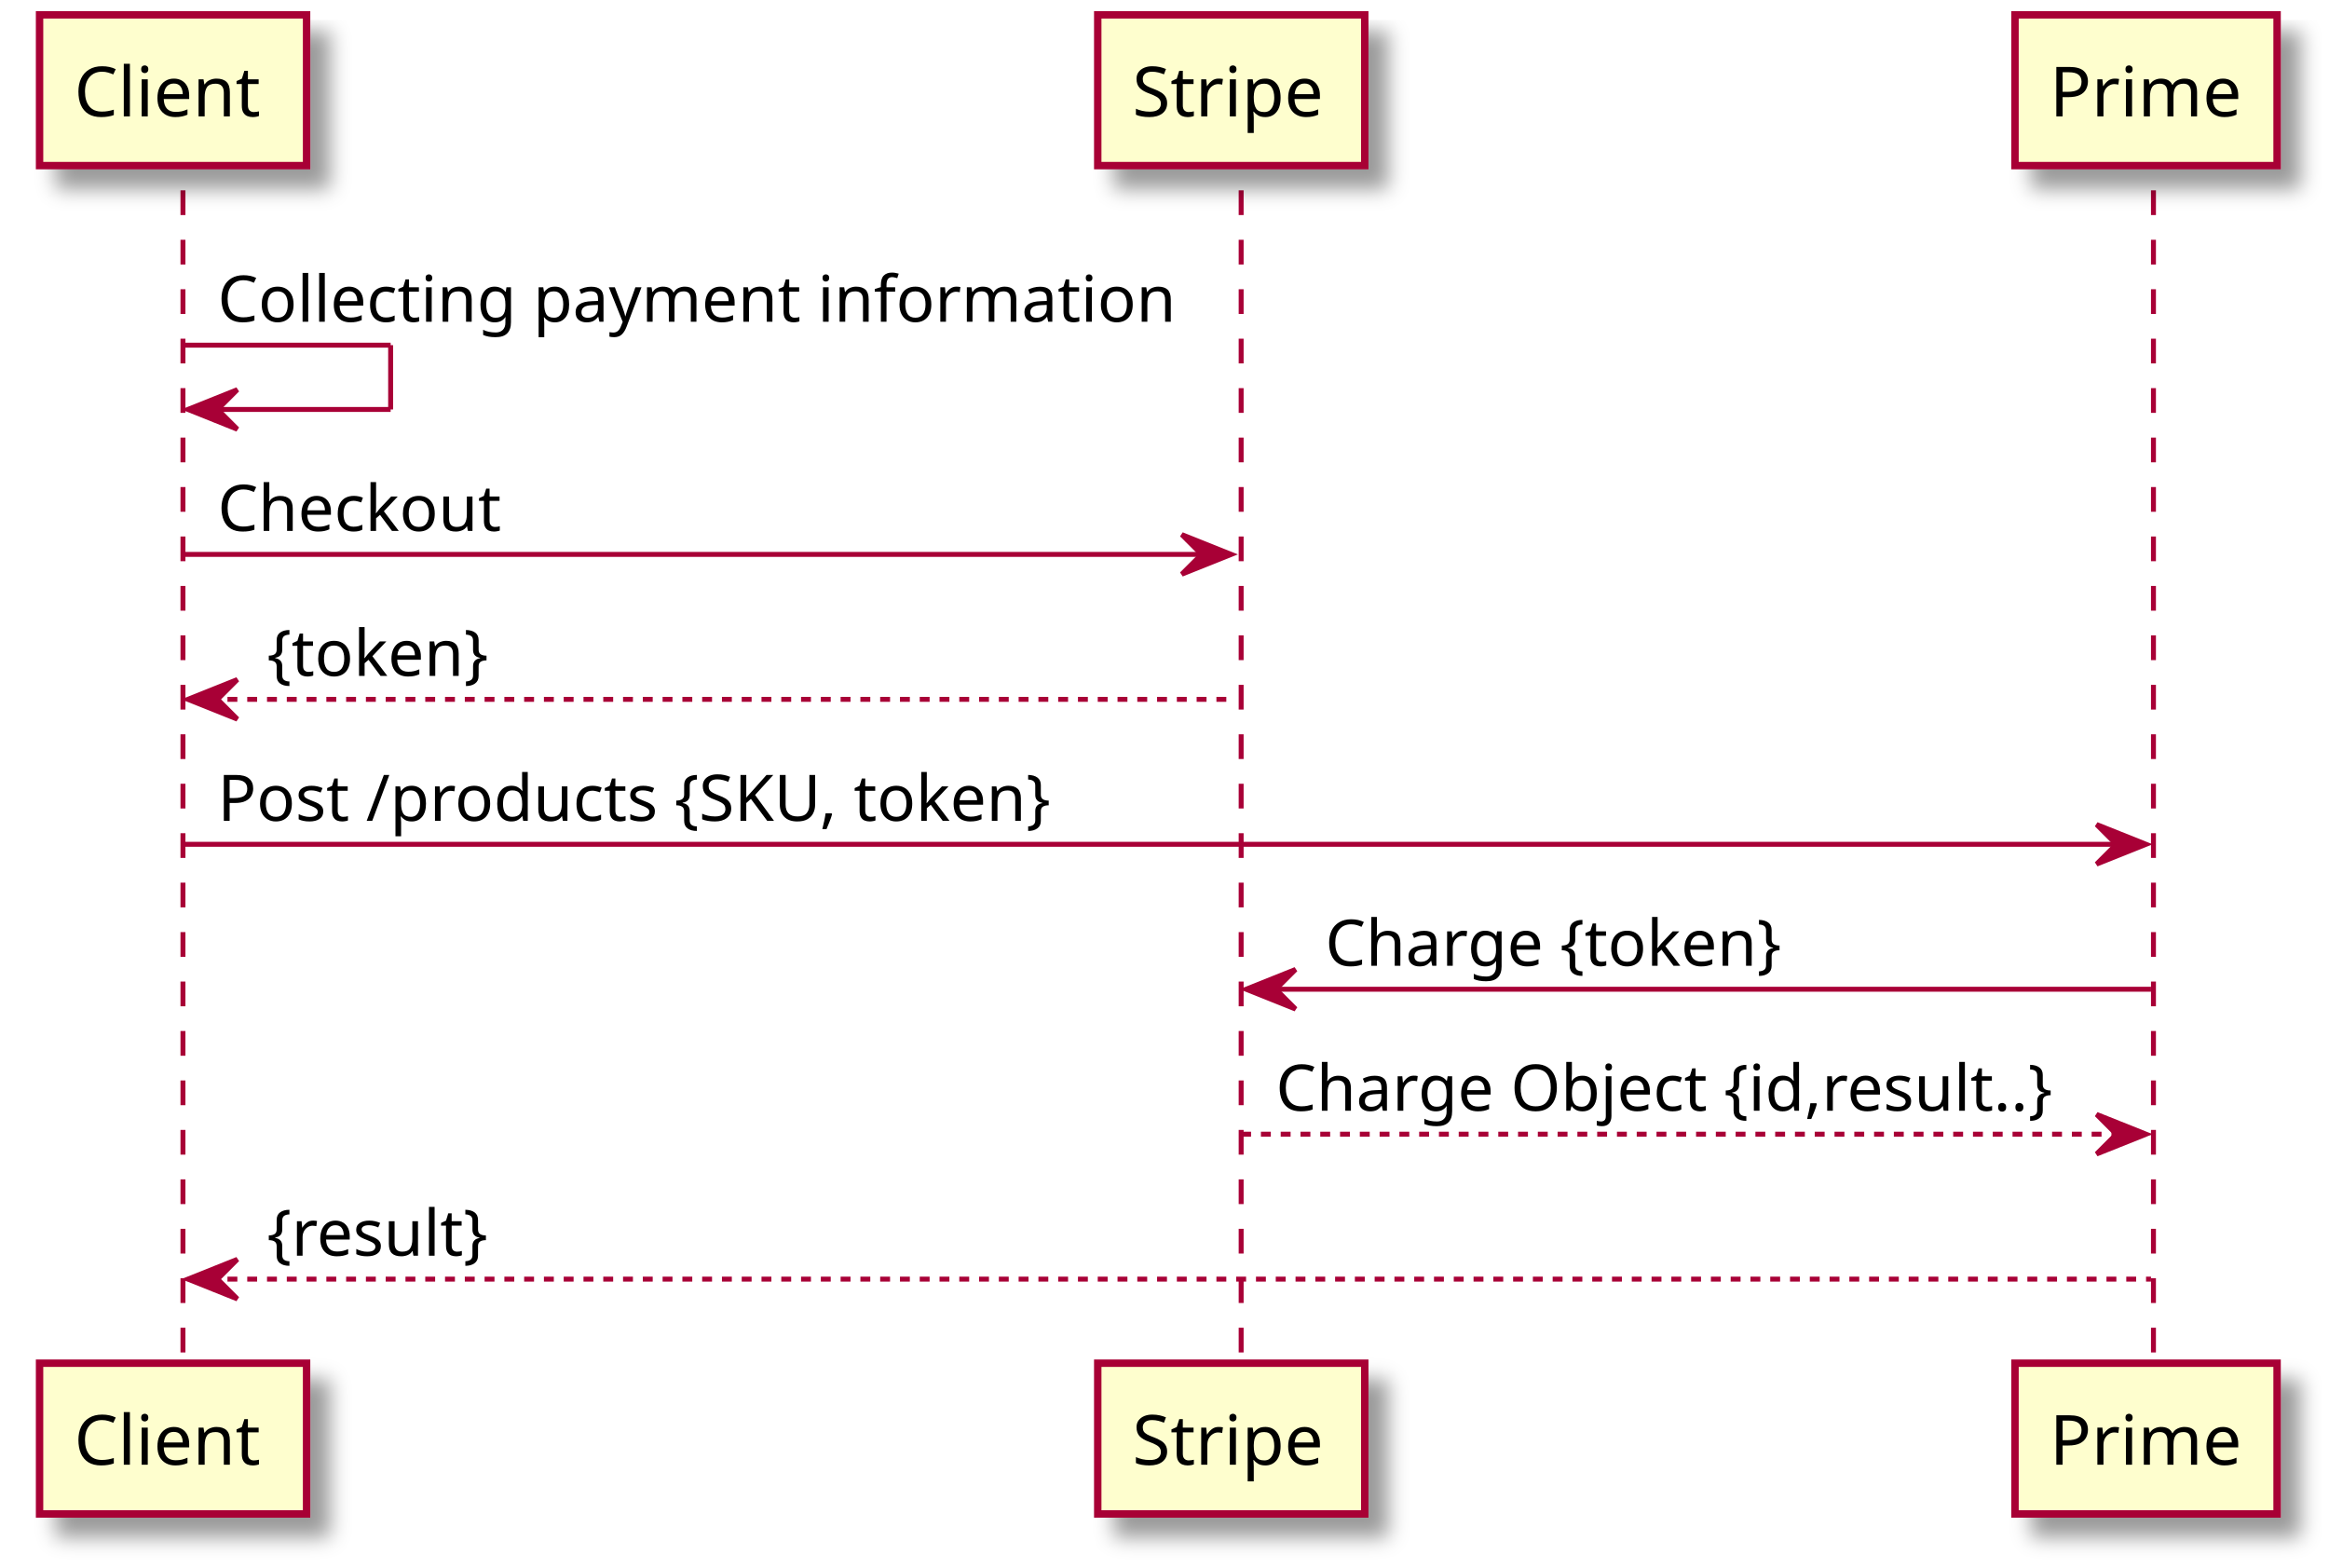
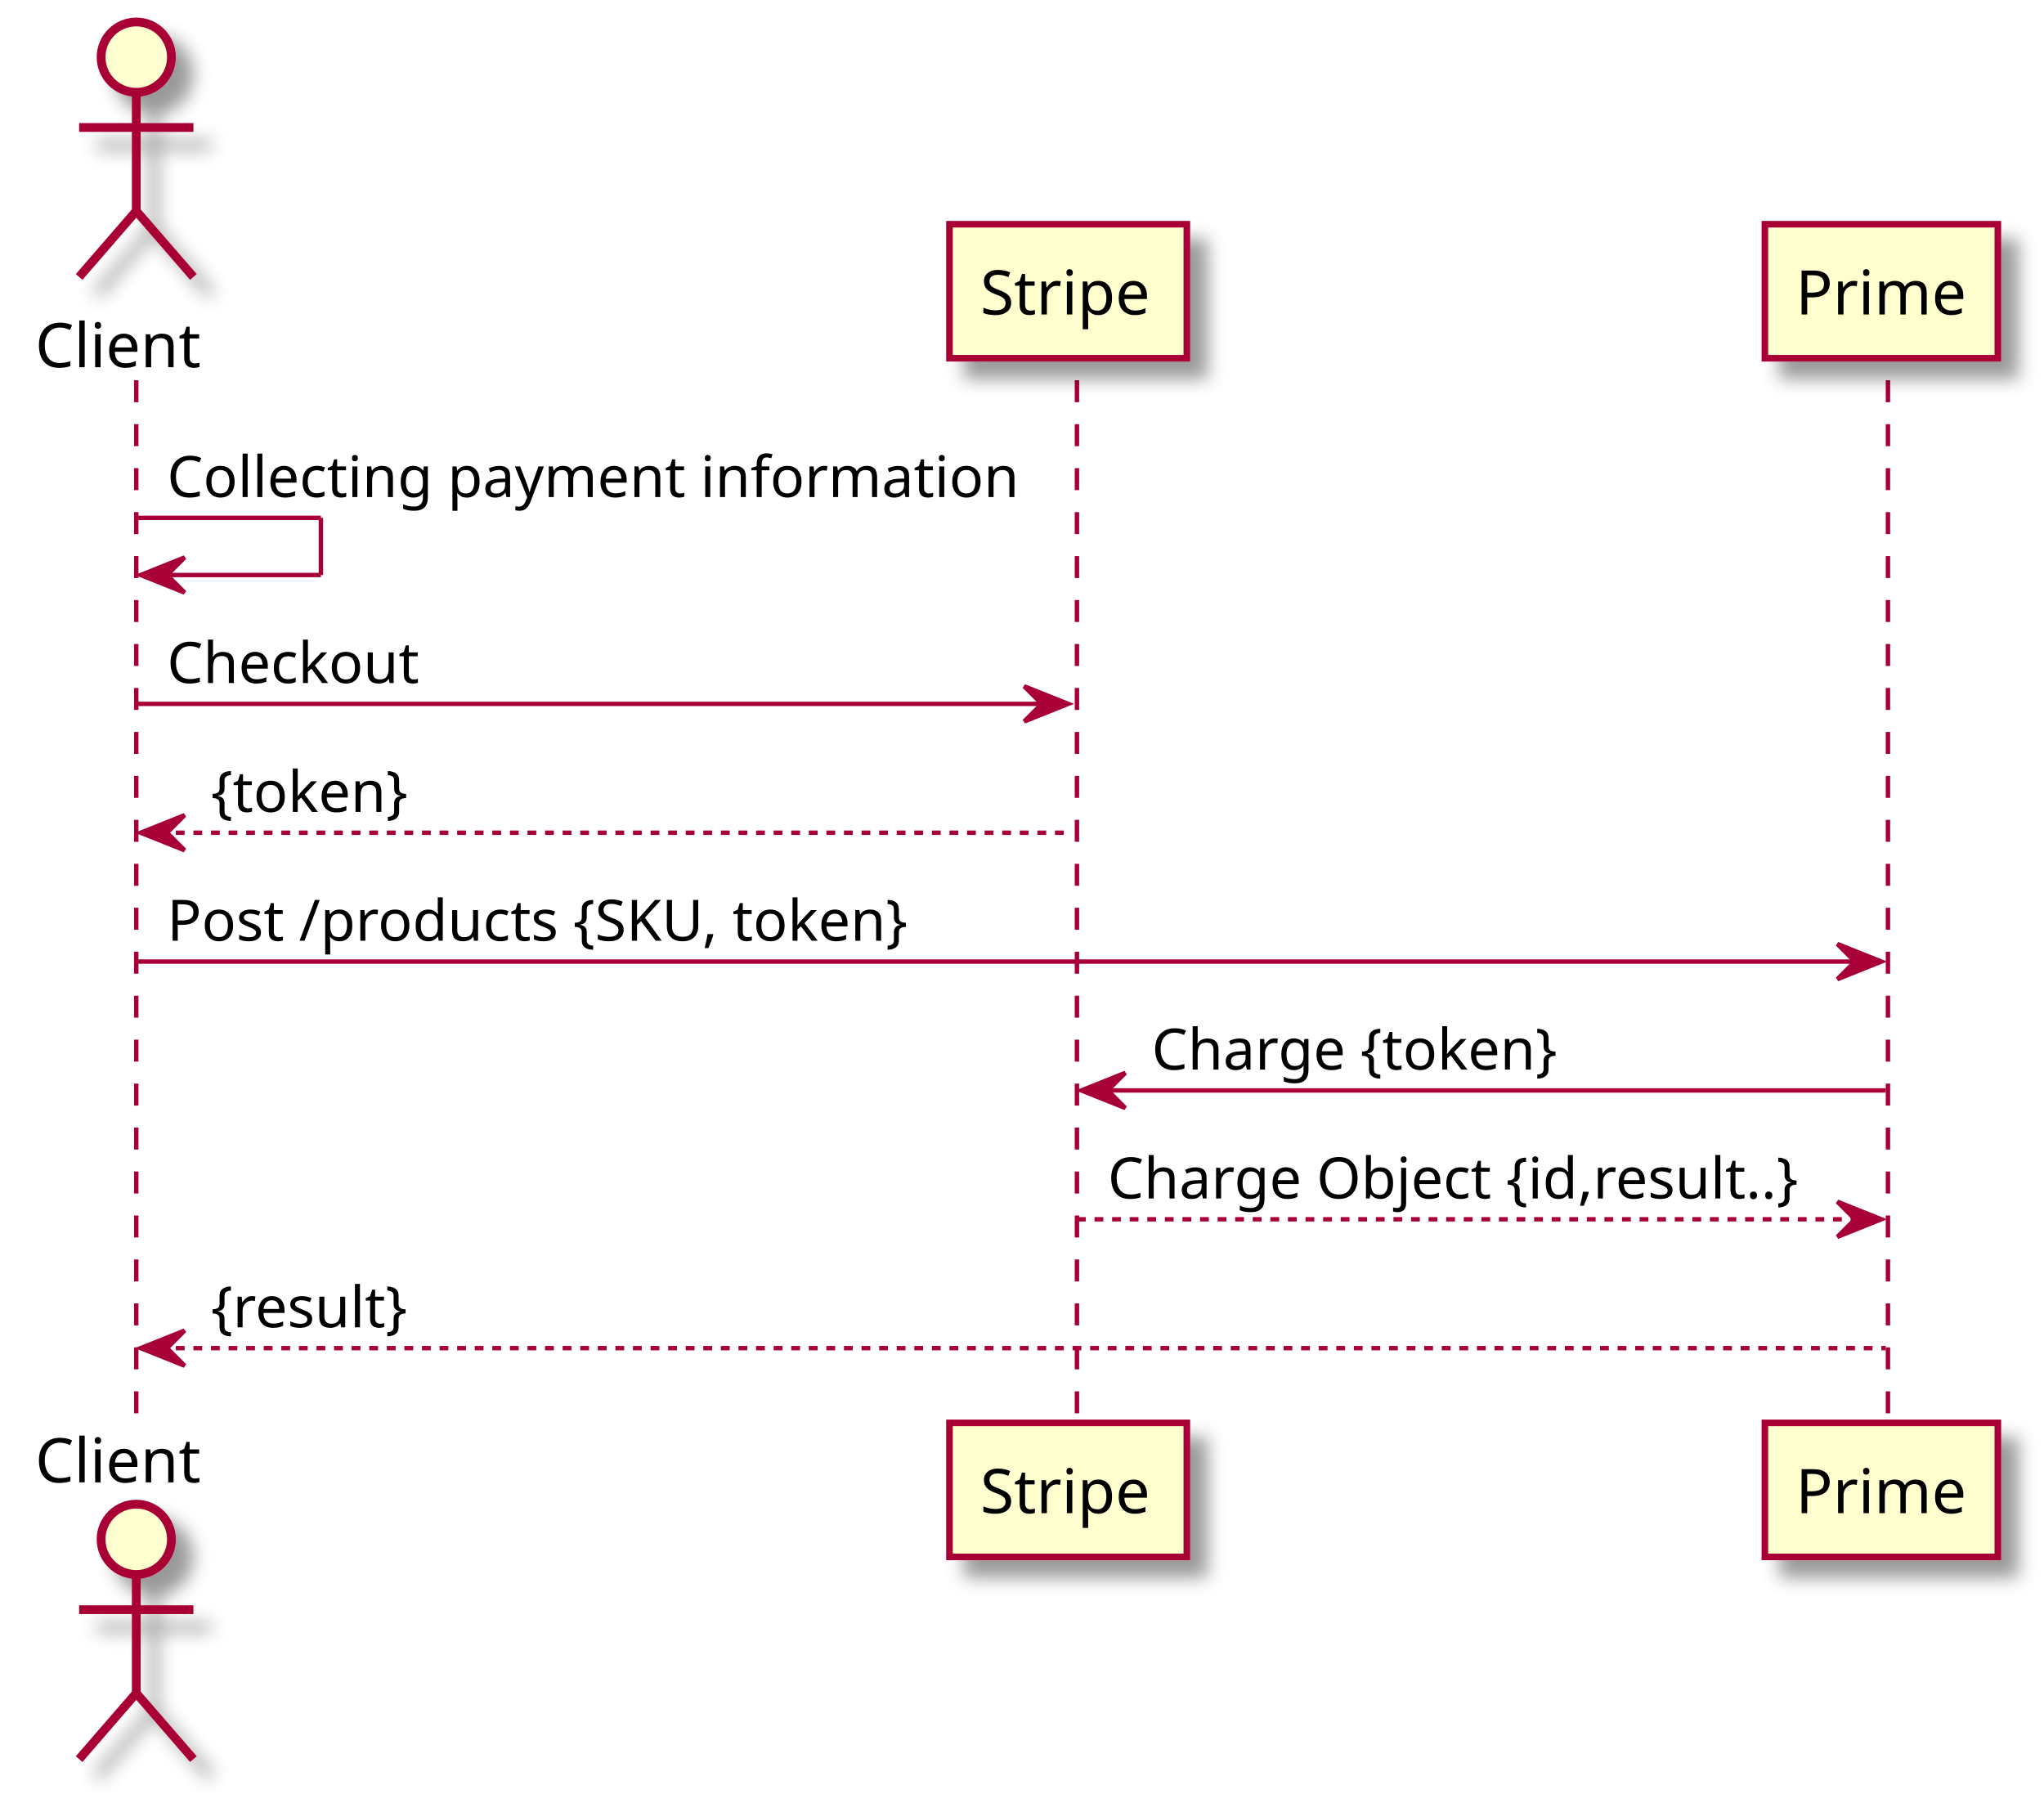
- <svg xmlns="http://www.w3.org/2000/svg" contentScriptType="application/ecmascript" contentStyleType="text/css" height="317px" preserveAspectRatio="none" style="width:471px;height:317px;" version="1.1" viewBox="0 0 471 317" width="471px" zoomAndPan="magnify">
+ <svg xmlns="http://www.w3.org/2000/svg" contentScriptType="application/ecmascript" contentStyleType="text/css" height="412px" preserveAspectRatio="none" style="width:465px;height:412px;" version="1.1" viewBox="0 0 465 412" width="465px" zoomAndPan="magnify">
  <defs>
-     <filter height="300%" id="f343536049cbm" width="300%" x="-1" y="-1">
+     <filter height="300%" id="f17ec0hqircec4" width="300%" x="-1" y="-1">
      <feGaussianBlur result="blurOut" stdDeviation="2.0" />
      <feColorMatrix in="blurOut" result="blurOut2" type="matrix" values="0 0 0 0 0 0 0 0 0 0 0 0 0 0 0 0 0 0 .4 0" />
      <feOffset dx="4.0" dy="4.0" in="blurOut2" result="blurOut3" />
      <feBlend in="SourceGraphic" in2="blurOut3" mode="normal" />
    </filter>
  </defs>
  <g>
-     <line style="stroke: #A80036; stroke-width: 1.0; stroke-dasharray: 5.0,5.0;" x1="37" x2="37" y1="38.488" y2="276.662" />
-     <line style="stroke: #A80036; stroke-width: 1.0; stroke-dasharray: 5.0,5.0;" x1="251" x2="251" y1="38.488" y2="276.662" />
-     <line style="stroke: #A80036; stroke-width: 1.0; stroke-dasharray: 5.0,5.0;" x1="435.5" x2="435.5" y1="38.488" y2="276.662" />
-     <rect fill="#FEFECE" filter="url(#f343536049cbm)" height="30.488" style="stroke: #A80036; stroke-width: 1.5;" width="54" x="8" y="3" />
-     <text fill="#000000" font-family="sans-serif" font-size="14" lengthAdjust="spacingAndGlyphs" textLength="40" x="15" y="23.535">Client</text>
-     <rect fill="#FEFECE" filter="url(#f343536049cbm)" height="30.488" style="stroke: #A80036; stroke-width: 1.5;" width="54" x="8" y="275.662" />
-     <text fill="#000000" font-family="sans-serif" font-size="14" lengthAdjust="spacingAndGlyphs" textLength="40" x="15" y="296.197">Client</text>
-     <rect fill="#FEFECE" filter="url(#f343536049cbm)" height="30.488" style="stroke: #A80036; stroke-width: 1.5;" width="54" x="222" y="3" />
-     <text fill="#000000" font-family="sans-serif" font-size="14" lengthAdjust="spacingAndGlyphs" textLength="40" x="229" y="23.535">Stripe</text>
-     <rect fill="#FEFECE" filter="url(#f343536049cbm)" height="30.488" style="stroke: #A80036; stroke-width: 1.5;" width="54" x="222" y="275.662" />
-     <text fill="#000000" font-family="sans-serif" font-size="14" lengthAdjust="spacingAndGlyphs" textLength="40" x="229" y="296.197">Stripe</text>
-     <rect fill="#FEFECE" filter="url(#f343536049cbm)" height="30.488" style="stroke: #A80036; stroke-width: 1.5;" width="53" x="407.5" y="3" />
-     <text fill="#000000" font-family="sans-serif" font-size="14" lengthAdjust="spacingAndGlyphs" textLength="39" x="414.5" y="23.535">Prime</text>
-     <rect fill="#FEFECE" filter="url(#f343536049cbm)" height="30.488" style="stroke: #A80036; stroke-width: 1.5;" width="53" x="407.5" y="275.662" />
-     <text fill="#000000" font-family="sans-serif" font-size="14" lengthAdjust="spacingAndGlyphs" textLength="39" x="414.5" y="296.197">Prime</text>
-     <line style="stroke: #A80036; stroke-width: 1.0;" x1="37" x2="79" y1="69.799" y2="69.799" />
-     <line style="stroke: #A80036; stroke-width: 1.0;" x1="79" x2="79" y1="69.799" y2="82.799" />
-     <line style="stroke: #A80036; stroke-width: 1.0;" x1="38" x2="79" y1="82.799" y2="82.799" />
-     <polygon fill="#A80036" points="48,78.799,38,82.799,48,86.799,44,82.799" style="stroke: #A80036; stroke-width: 1.0;" />
-     <text fill="#000000" font-family="sans-serif" font-size="13" lengthAdjust="spacingAndGlyphs" textLength="200" x="44" y="65.057">Collecting payment information</text>
-     <polygon fill="#A80036" points="239,108.109,249,112.109,239,116.109,243,112.109" style="stroke: #A80036; stroke-width: 1.0;" />
-     <line style="stroke: #A80036; stroke-width: 1.0;" x1="37" x2="245" y1="112.109" y2="112.109" />
-     <text fill="#000000" font-family="sans-serif" font-size="13" lengthAdjust="spacingAndGlyphs" textLength="60" x="44" y="107.367">Checkout</text>
-     <polygon fill="#A80036" points="48,137.42,38,141.42,48,145.42,44,141.42" style="stroke: #A80036; stroke-width: 1.0;" />
-     <line style="stroke: #A80036; stroke-width: 1.0; stroke-dasharray: 2.0,2.0;" x1="42" x2="250" y1="141.42" y2="141.42" />
-     <text fill="#000000" font-family="sans-serif" font-size="13" lengthAdjust="spacingAndGlyphs" textLength="44" x="54" y="136.678">{token}</text>
-     <polygon fill="#A80036" points="424,166.731,434,170.731,424,174.731,428,170.731" style="stroke: #A80036; stroke-width: 1.0;" />
-     <line style="stroke: #A80036; stroke-width: 1.0;" x1="37" x2="430" y1="170.731" y2="170.731" />
-     <text fill="#000000" font-family="sans-serif" font-size="13" lengthAdjust="spacingAndGlyphs" textLength="174" x="44" y="165.988">Post /products {SKU, token}</text>
-     <polygon fill="#A80036" points="262,196.041,252,200.041,262,204.041,258,200.041" style="stroke: #A80036; stroke-width: 1.0;" />
-     <line style="stroke: #A80036; stroke-width: 1.0;" x1="256" x2="435" y1="200.041" y2="200.041" />
-     <text fill="#000000" font-family="sans-serif" font-size="13" lengthAdjust="spacingAndGlyphs" textLength="92" x="268" y="195.299">Charge {token}</text>
-     <polygon fill="#A80036" points="424,225.352,434,229.352,424,233.352,428,229.352" style="stroke: #A80036; stroke-width: 1.0;" />
-     <line style="stroke: #A80036; stroke-width: 1.0; stroke-dasharray: 2.0,2.0;" x1="251" x2="430" y1="229.352" y2="229.352" />
-     <text fill="#000000" font-family="sans-serif" font-size="13" lengthAdjust="spacingAndGlyphs" textLength="161" x="258" y="224.609">Charge Object {id,result..}</text>
-     <polygon fill="#A80036" points="48,254.662,38,258.662,48,262.662,44,258.662" style="stroke: #A80036; stroke-width: 1.0;" />
-     <line style="stroke: #A80036; stroke-width: 1.0; stroke-dasharray: 2.0,2.0;" x1="42" x2="435" y1="258.662" y2="258.662" />
-     <text fill="#000000" font-family="sans-serif" font-size="13" lengthAdjust="spacingAndGlyphs" textLength="44" x="54" y="253.92">{result}</text>
+     <line style="stroke: #A80036; stroke-width: 1.0; stroke-dasharray: 5.0,5.0;" x1="31" x2="31" y1="86.488" y2="324.662" />
+     <line style="stroke: #A80036; stroke-width: 1.0; stroke-dasharray: 5.0,5.0;" x1="245" x2="245" y1="86.488" y2="324.662" />
+     <line style="stroke: #A80036; stroke-width: 1.0; stroke-dasharray: 5.0,5.0;" x1="429.5" x2="429.5" y1="86.488" y2="324.662" />
+     <text fill="#000000" font-family="sans-serif" font-size="14" lengthAdjust="spacingAndGlyphs" textLength="40" x="8" y="83.535">Client</text>
+     <ellipse cx="31" cy="13" fill="#FEFECE" filter="url(#f17ec0hqircec4)" rx="8" ry="8" style="stroke: #A80036; stroke-width: 2.0;" />
+     <path d="M31,21 L31,48 M18,29 L44,29 M31,48 L18,63 M31,48 L44,63 " fill="none" filter="url(#f17ec0hqircec4)" style="stroke: #A80036; stroke-width: 2.0;" />
+     <text fill="#000000" font-family="sans-serif" font-size="14" lengthAdjust="spacingAndGlyphs" textLength="40" x="8" y="337.197">Client</text>
+     <ellipse cx="31" cy="350.15" fill="#FEFECE" filter="url(#f17ec0hqircec4)" rx="8" ry="8" style="stroke: #A80036; stroke-width: 2.0;" />
+     <path d="M31,358.15 L31,385.15 M18,366.15 L44,366.15 M31,385.15 L18,400.15 M31,385.15 L44,400.15 " fill="none" filter="url(#f17ec0hqircec4)" style="stroke: #A80036; stroke-width: 2.0;" />
+     <rect fill="#FEFECE" filter="url(#f17ec0hqircec4)" height="30.488" style="stroke: #A80036; stroke-width: 1.5;" width="54" x="216" y="51" />
+     <text fill="#000000" font-family="sans-serif" font-size="14" lengthAdjust="spacingAndGlyphs" textLength="40" x="223" y="71.535">Stripe</text>
+     <rect fill="#FEFECE" filter="url(#f17ec0hqircec4)" height="30.488" style="stroke: #A80036; stroke-width: 1.5;" width="54" x="216" y="323.662" />
+     <text fill="#000000" font-family="sans-serif" font-size="14" lengthAdjust="spacingAndGlyphs" textLength="40" x="223" y="344.197">Stripe</text>
+     <rect fill="#FEFECE" filter="url(#f17ec0hqircec4)" height="30.488" style="stroke: #A80036; stroke-width: 1.5;" width="53" x="401.5" y="51" />
+     <text fill="#000000" font-family="sans-serif" font-size="14" lengthAdjust="spacingAndGlyphs" textLength="39" x="408.5" y="71.535">Prime</text>
+     <rect fill="#FEFECE" filter="url(#f17ec0hqircec4)" height="30.488" style="stroke: #A80036; stroke-width: 1.5;" width="53" x="401.5" y="323.662" />
+     <text fill="#000000" font-family="sans-serif" font-size="14" lengthAdjust="spacingAndGlyphs" textLength="39" x="408.5" y="344.197">Prime</text>
+     <line style="stroke: #A80036; stroke-width: 1.0;" x1="31" x2="73" y1="117.799" y2="117.799" />
+     <line style="stroke: #A80036; stroke-width: 1.0;" x1="73" x2="73" y1="117.799" y2="130.799" />
+     <line style="stroke: #A80036; stroke-width: 1.0;" x1="32" x2="73" y1="130.799" y2="130.799" />
+     <polygon fill="#A80036" points="42,126.799,32,130.799,42,134.799,38,130.799" style="stroke: #A80036; stroke-width: 1.0;" />
+     <text fill="#000000" font-family="sans-serif" font-size="13" lengthAdjust="spacingAndGlyphs" textLength="200" x="38" y="113.057">Collecting payment information</text>
+     <polygon fill="#A80036" points="233,156.109,243,160.109,233,164.109,237,160.109" style="stroke: #A80036; stroke-width: 1.0;" />
+     <line style="stroke: #A80036; stroke-width: 1.0;" x1="31" x2="239" y1="160.109" y2="160.109" />
+     <text fill="#000000" font-family="sans-serif" font-size="13" lengthAdjust="spacingAndGlyphs" textLength="60" x="38" y="155.367">Checkout</text>
+     <polygon fill="#A80036" points="42,185.42,32,189.42,42,193.42,38,189.42" style="stroke: #A80036; stroke-width: 1.0;" />
+     <line style="stroke: #A80036; stroke-width: 1.0; stroke-dasharray: 2.0,2.0;" x1="36" x2="244" y1="189.42" y2="189.42" />
+     <text fill="#000000" font-family="sans-serif" font-size="13" lengthAdjust="spacingAndGlyphs" textLength="44" x="48" y="184.678">{token}</text>
+     <polygon fill="#A80036" points="418,214.731,428,218.731,418,222.731,422,218.731" style="stroke: #A80036; stroke-width: 1.0;" />
+     <line style="stroke: #A80036; stroke-width: 1.0;" x1="31" x2="424" y1="218.731" y2="218.731" />
+     <text fill="#000000" font-family="sans-serif" font-size="13" lengthAdjust="spacingAndGlyphs" textLength="174" x="38" y="213.988">Post /products {SKU, token}</text>
+     <polygon fill="#A80036" points="256,244.041,246,248.041,256,252.041,252,248.041" style="stroke: #A80036; stroke-width: 1.0;" />
+     <line style="stroke: #A80036; stroke-width: 1.0;" x1="250" x2="429" y1="248.041" y2="248.041" />
+     <text fill="#000000" font-family="sans-serif" font-size="13" lengthAdjust="spacingAndGlyphs" textLength="92" x="262" y="243.299">Charge {token}</text>
+     <polygon fill="#A80036" points="418,273.352,428,277.352,418,281.352,422,277.352" style="stroke: #A80036; stroke-width: 1.0;" />
+     <line style="stroke: #A80036; stroke-width: 1.0; stroke-dasharray: 2.0,2.0;" x1="245" x2="424" y1="277.352" y2="277.352" />
+     <text fill="#000000" font-family="sans-serif" font-size="13" lengthAdjust="spacingAndGlyphs" textLength="161" x="252" y="272.609">Charge Object {id,result..}</text>
+     <polygon fill="#A80036" points="42,302.662,32,306.662,42,310.662,38,306.662" style="stroke: #A80036; stroke-width: 1.0;" />
+     <line style="stroke: #A80036; stroke-width: 1.0; stroke-dasharray: 2.0,2.0;" x1="36" x2="429" y1="306.662" y2="306.662" />
+     <text fill="#000000" font-family="sans-serif" font-size="13" lengthAdjust="spacingAndGlyphs" textLength="44" x="48" y="301.92">{result}</text>
  </g>
</svg>
